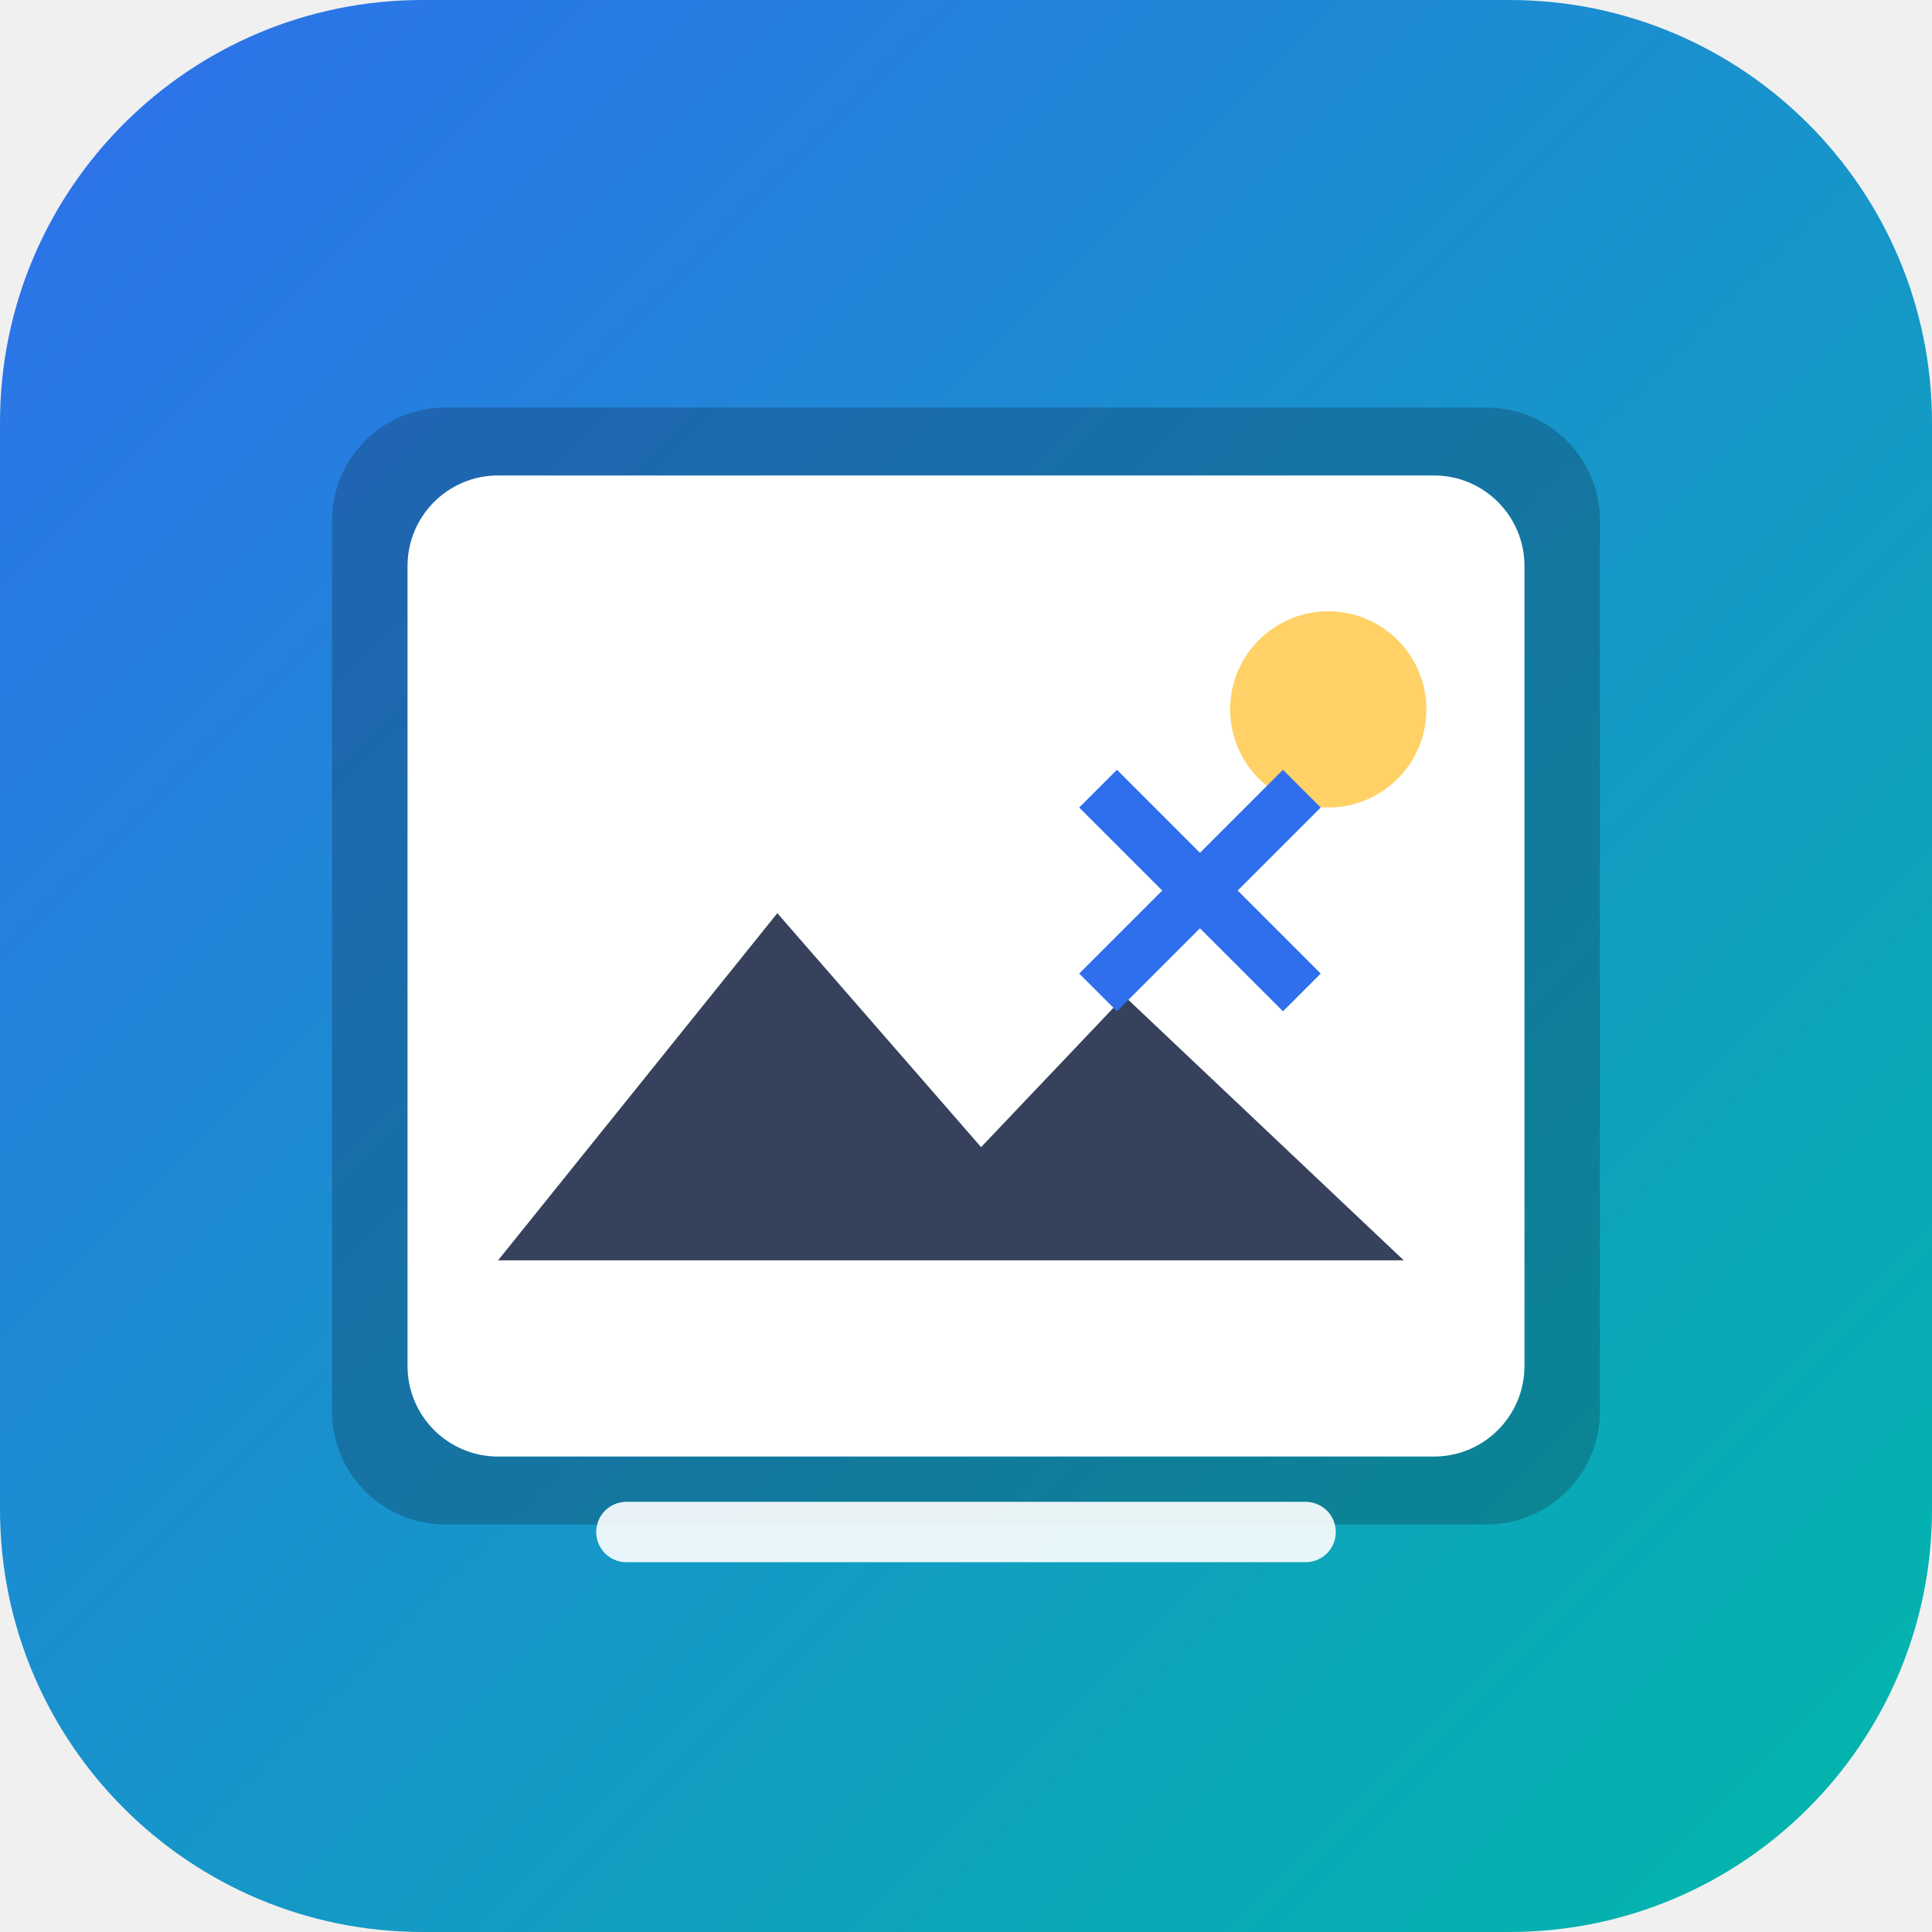
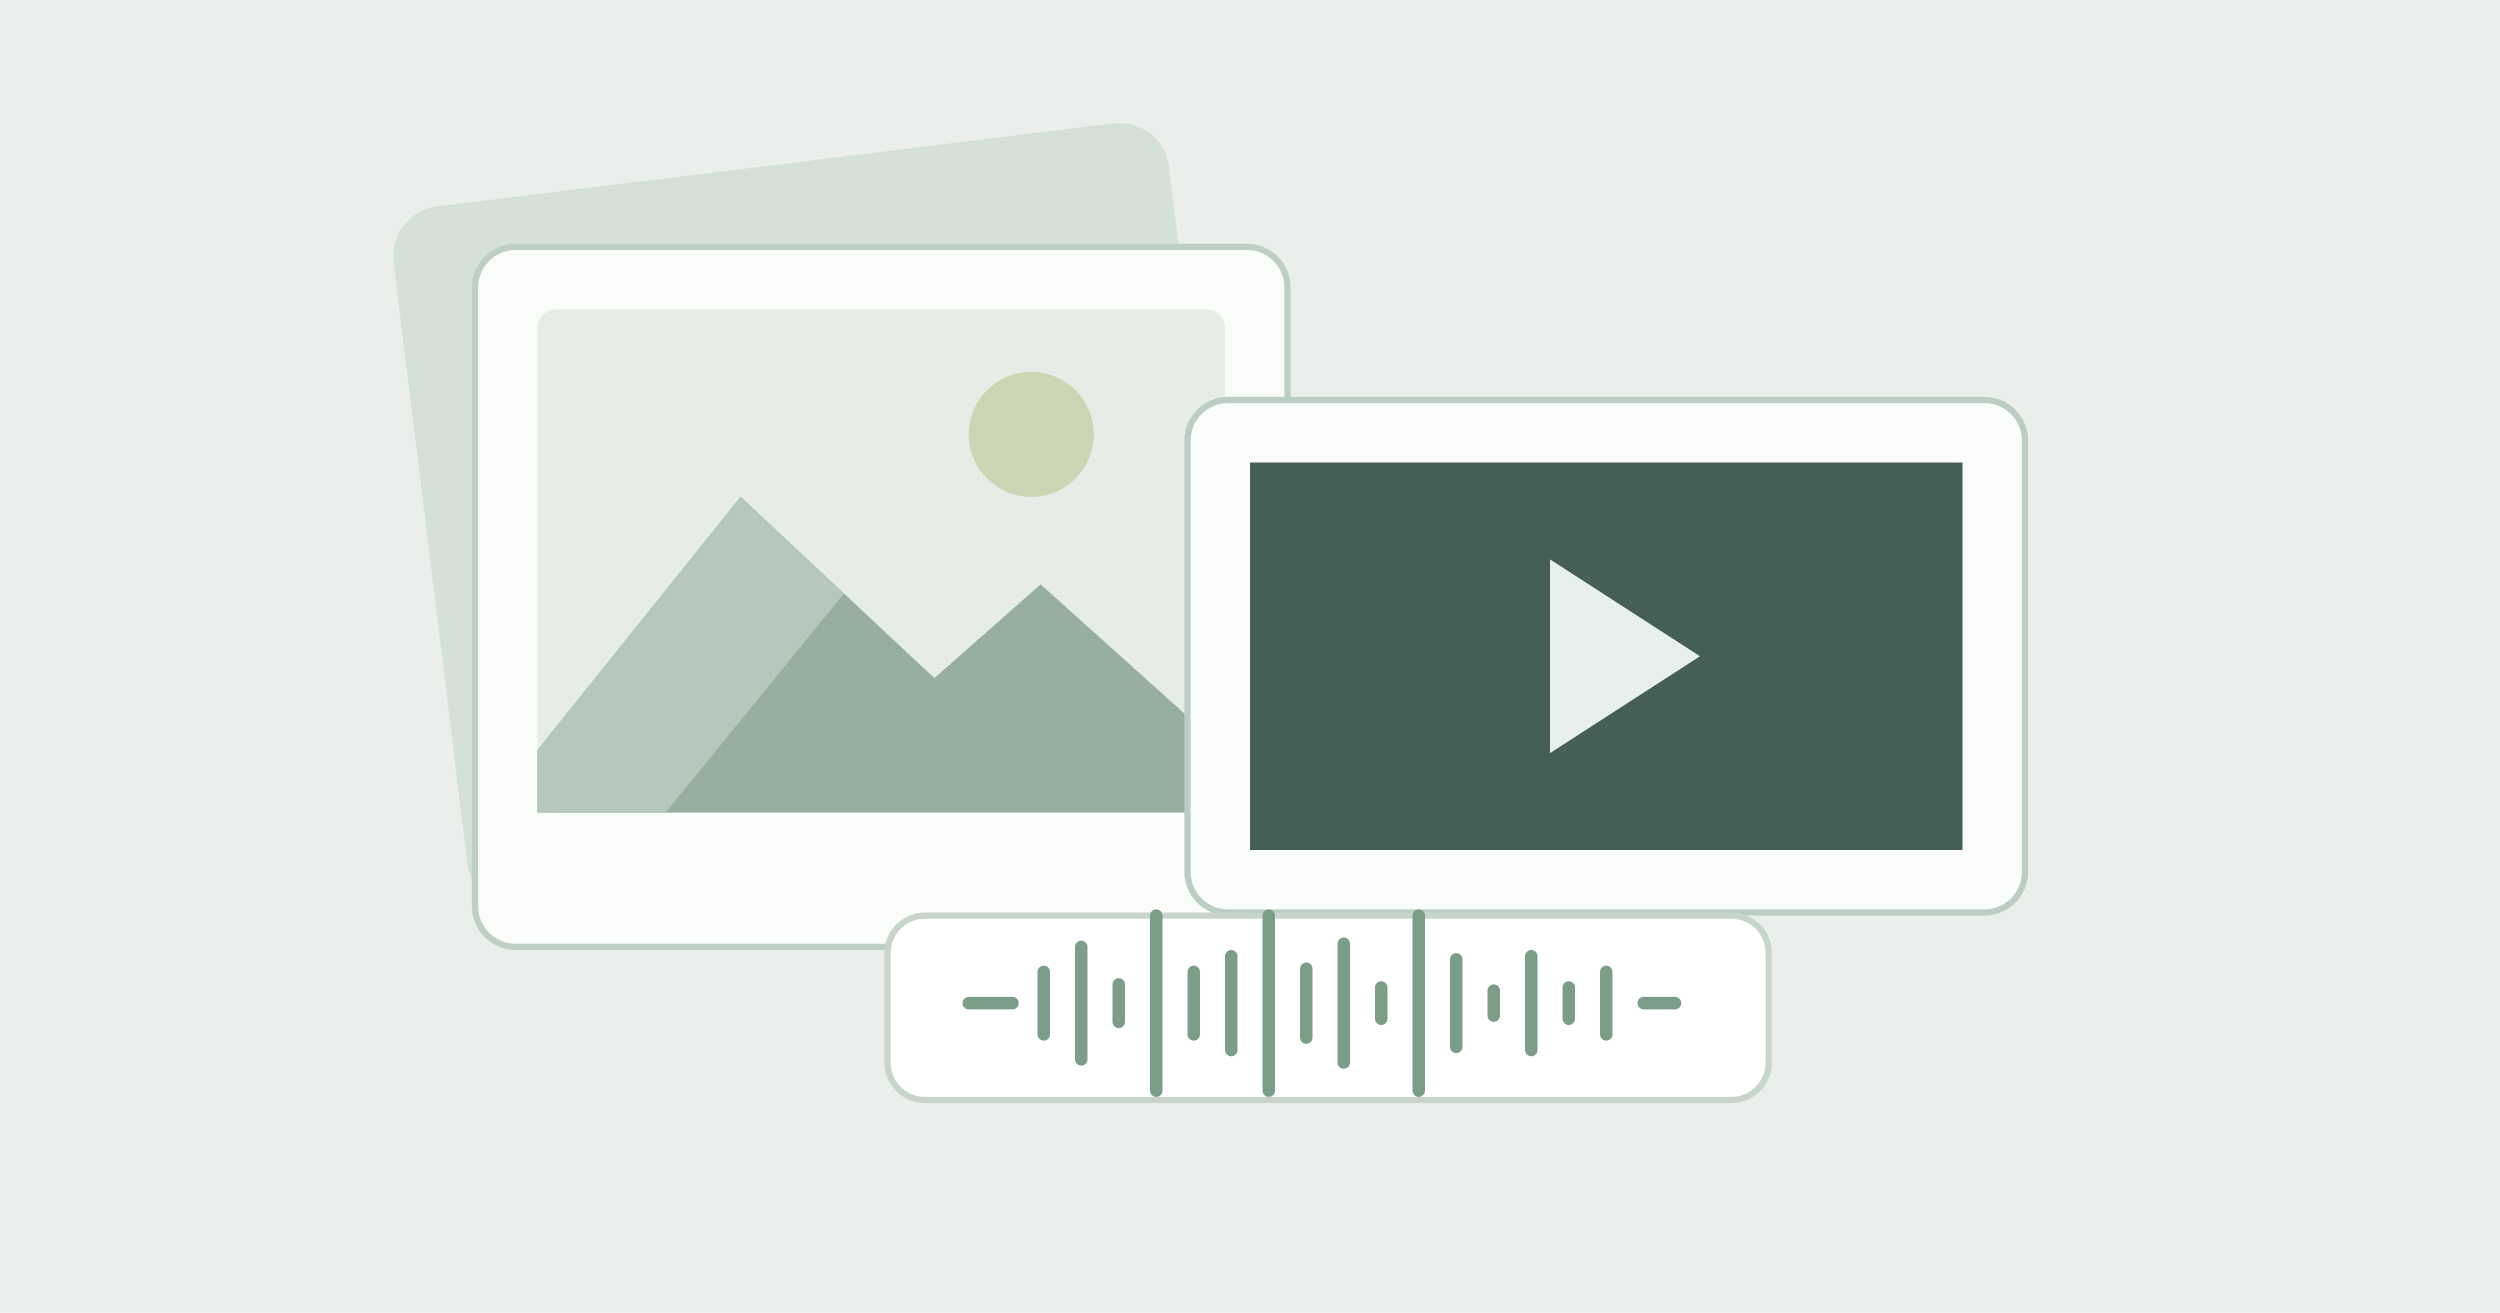
- <svg xmlns="http://www.w3.org/2000/svg" viewBox="0 0 512 512" role="img" aria-label="ThodMedia">
-   <defs>
-     <linearGradient id="bg" x1="0" y1="0" x2="1" y2="1">
-       <stop offset="0" stop-color="#2f6fed" />
-       <stop offset="1" stop-color="#00b8a9" />
-     </linearGradient>
-   </defs>
-   <rect width="512" height="512" rx="112" fill="url(#bg)" />
-   <rect x="88" y="108" width="336" height="296" rx="30" fill="#0d1220" opacity=".24" />
-   <rect x="108" y="126" width="296" height="260" rx="24" fill="#ffffff" />
-   <circle cx="352" cy="188" r="26" fill="#ffd166" />
-   <path d="M132 334l74-92 54 62 38-40 74 70H132z" fill="#36415c" />
-   <path d="M318 226l-22-22-10 10 22 22-22 22 10 10 22-22 22 22 10-10-22-22 22-22-10-10z" fill="#2f6fed" />
-   <path d="M166 406h180" stroke="#ffffff" stroke-width="16" stroke-linecap="round" opacity=".9" />
+ <svg xmlns="http://www.w3.org/2000/svg" viewBox="0 0 800 420" fill="none">
+   <rect width="800" height="420" fill="#EAEFEC" />
+   <rect x="124" y="68" width="250" height="226" rx="16" transform="rotate(-7 124 68)" fill="#D5E0D9" />
+   <rect x="152" y="79" width="260" height="224" rx="13" fill="#FAFCFA" stroke="#BECFC5" stroke-width="2" />
+   <rect x="172" y="99" width="220" height="161" rx="6" fill="#E5EDE6" />
+   <circle cx="330" cy="139" r="20" fill="#CCD6B5" />
+   <path d="m172 240 65-81 62 58 34-30 59 53v20H172z" fill="#98AF9F" />
+   <path d="m172 240 65-81 33 31-57 70h-41z" fill="#B6C8BC" />
+   <rect x="380" y="128" width="268" height="164" rx="13" fill="#FBFDFC" stroke="#BCCEC3" stroke-width="2" />
+   <path d="M400 148h228v124H400z" fill="#465F54" />
+   <path d="m496 179 48 31-48 31z" fill="#E7F0EA" />
+   <rect x="284" y="293" width="282" height="59" rx="12" fill="#FFFFFF" stroke="#C8D5CC" stroke-width="2" />
+   <path d="M310 321h14m10-10v20m12-28v36m12-24v12m12-34v56m12-38v20m12-25v30m12-43v56m12-39v22m12-30v38m12-24v10m12-33v56m12-42v28m12-18v8m12-19v30m12-20v10m12-15v20m12-10h10" stroke="#7C9E89" stroke-width="4" stroke-linecap="round" />
</svg>
